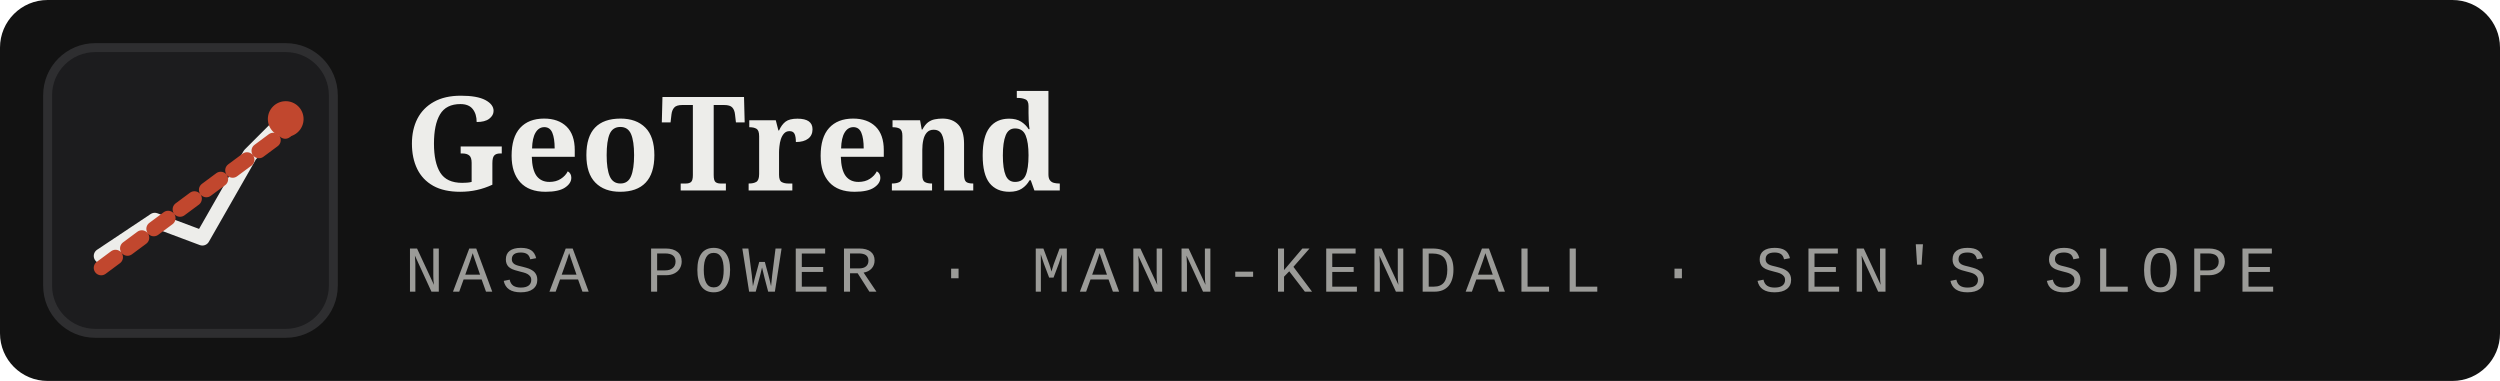
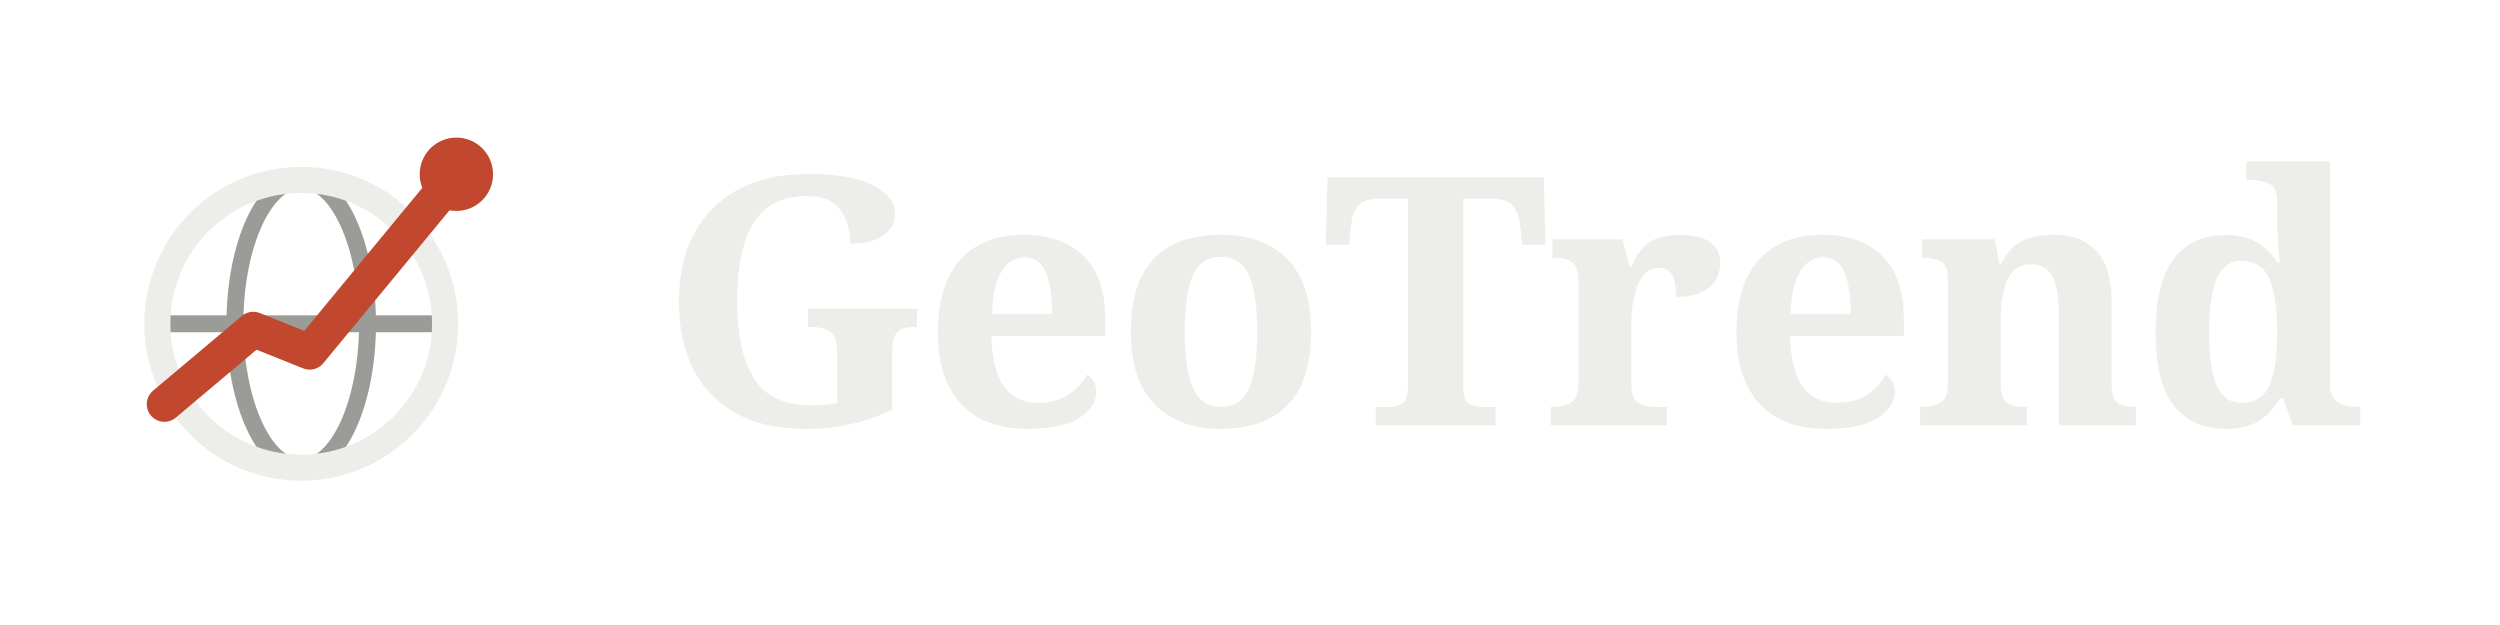
- <svg xmlns="http://www.w3.org/2000/svg" viewBox="0 0 420 64" width="420" height="64">
-   <rect width="420" height="64" rx="8" fill="#121212" />
-   <g transform="translate(8, 8)">
-     <rect width="48" height="48" rx="8" fill="#1C1C1E" stroke="#2E2E30" stroke-width="1.5" />
-     <path d="M9 35 L18 29 L26 32 L34 18 L40 12" fill="none" stroke="#EDEDEA" stroke-width="2.5" stroke-linecap="round" stroke-linejoin="round" />
-     <line x1="9" y1="37" x2="40" y2="14" stroke="#C1472E" stroke-width="2.5" stroke-dasharray="3 2.5" stroke-linecap="round" />
-     <circle cx="40" cy="12" r="3" fill="#C1472E" />
+ <svg xmlns="http://www.w3.org/2000/svg" viewBox="0 0 288 72" width="1152" height="288" fill="none">
+   <g transform="translate(10, 10) scale(1.625)">
+     <line x1="5.2" y1="16.8" x2="25.2" y2="16.8" stroke="#9B9B98" stroke-width="1.2" />
+     <ellipse cx="15.2" cy="16.8" rx="4.7" ry="10.2" stroke="#9B9B98" stroke-width="1.2" />
+     <circle cx="15.2" cy="16.8" r="10.2" stroke="#EDEDEA" stroke-width="1.85" />
+     <path d="M5.5 22.5 L11.8 17.2 L15.8 18.8 L26.2 6.2" stroke="#C1472E" stroke-width="2.5" stroke-linecap="round" stroke-linejoin="round" />
+     <circle cx="26.2" cy="6.2" r="2.6" fill="#C1472E" />
  </g>
-   <text x="68" y="32" fill="#EDEDEA" font-family="Georgia, serif" font-size="22" font-weight="bold">GeoTrend</text>
-   <text x="68" y="49" fill="#9B9B98" font-family="Courier New, monospace" font-size="11" letter-spacing="1.5">NASA POWER · MANN-KENDALL · SEN'S SLOPE</text>
+   <text x="76" y="49" font-family="'Playfair Display', Georgia, serif" font-size="40" font-weight="700" letter-spacing="-0.6" fill="#EDEDEA">GeoTrend</text>
</svg>
